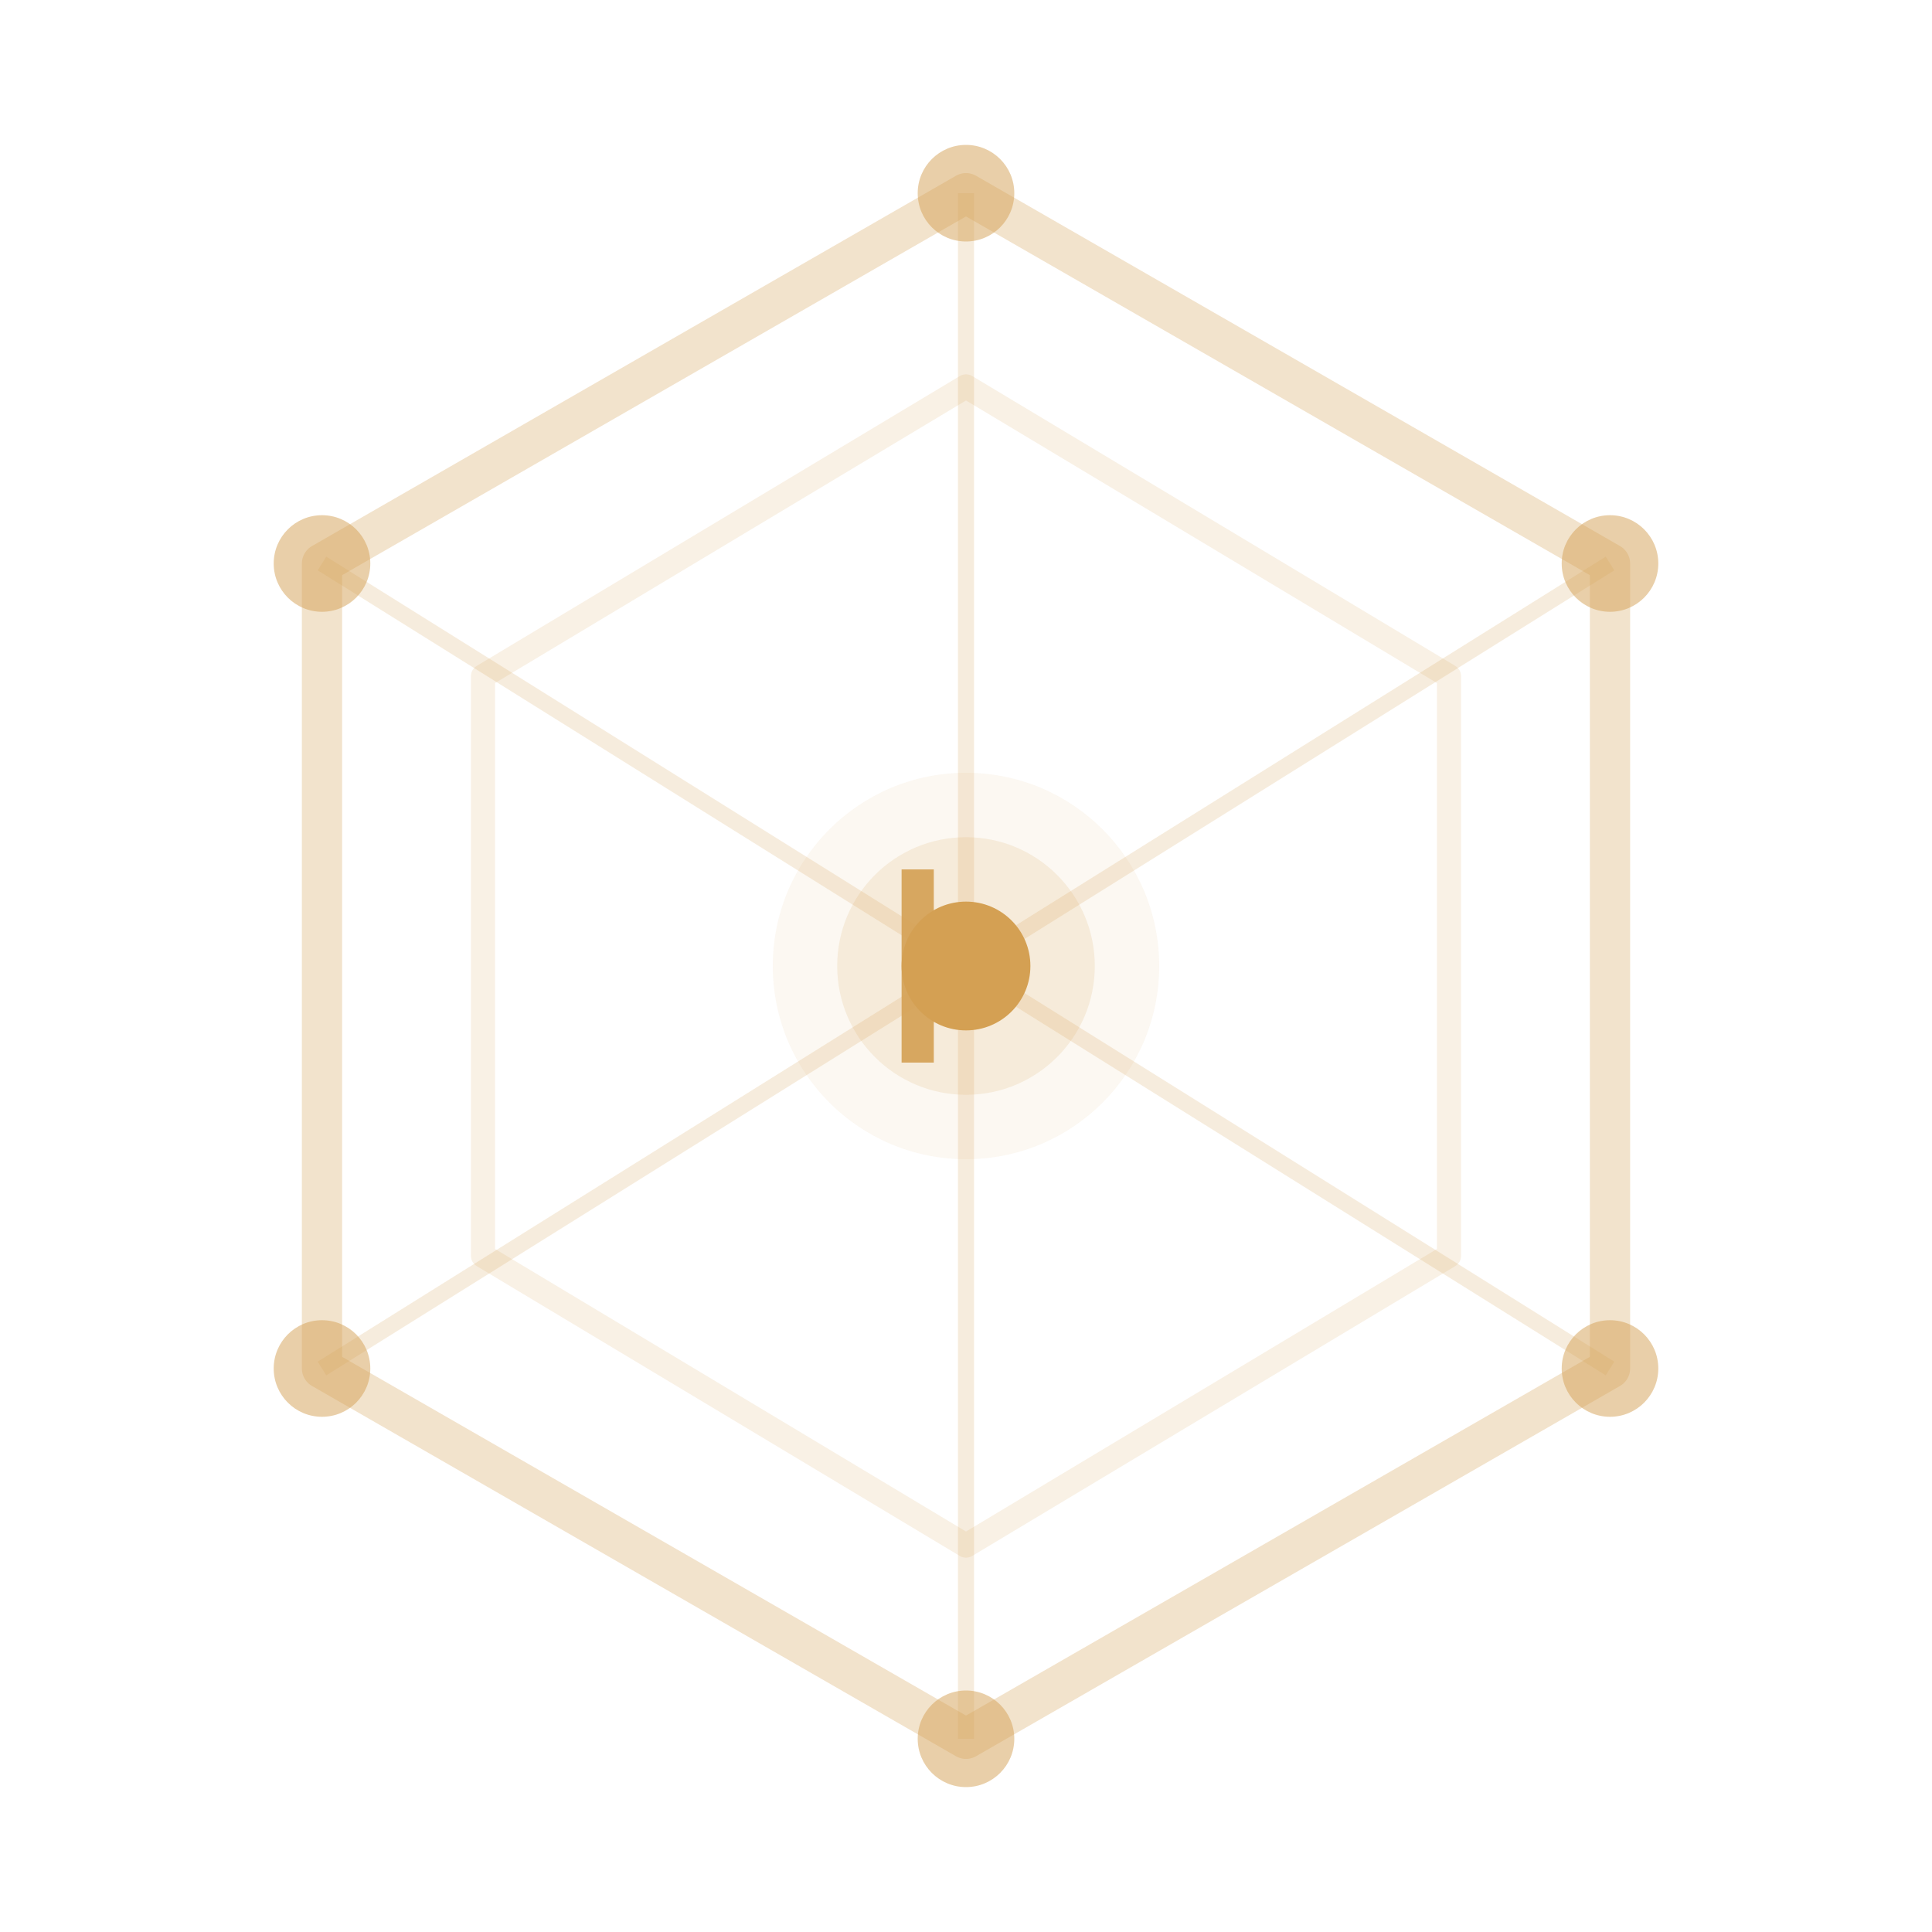
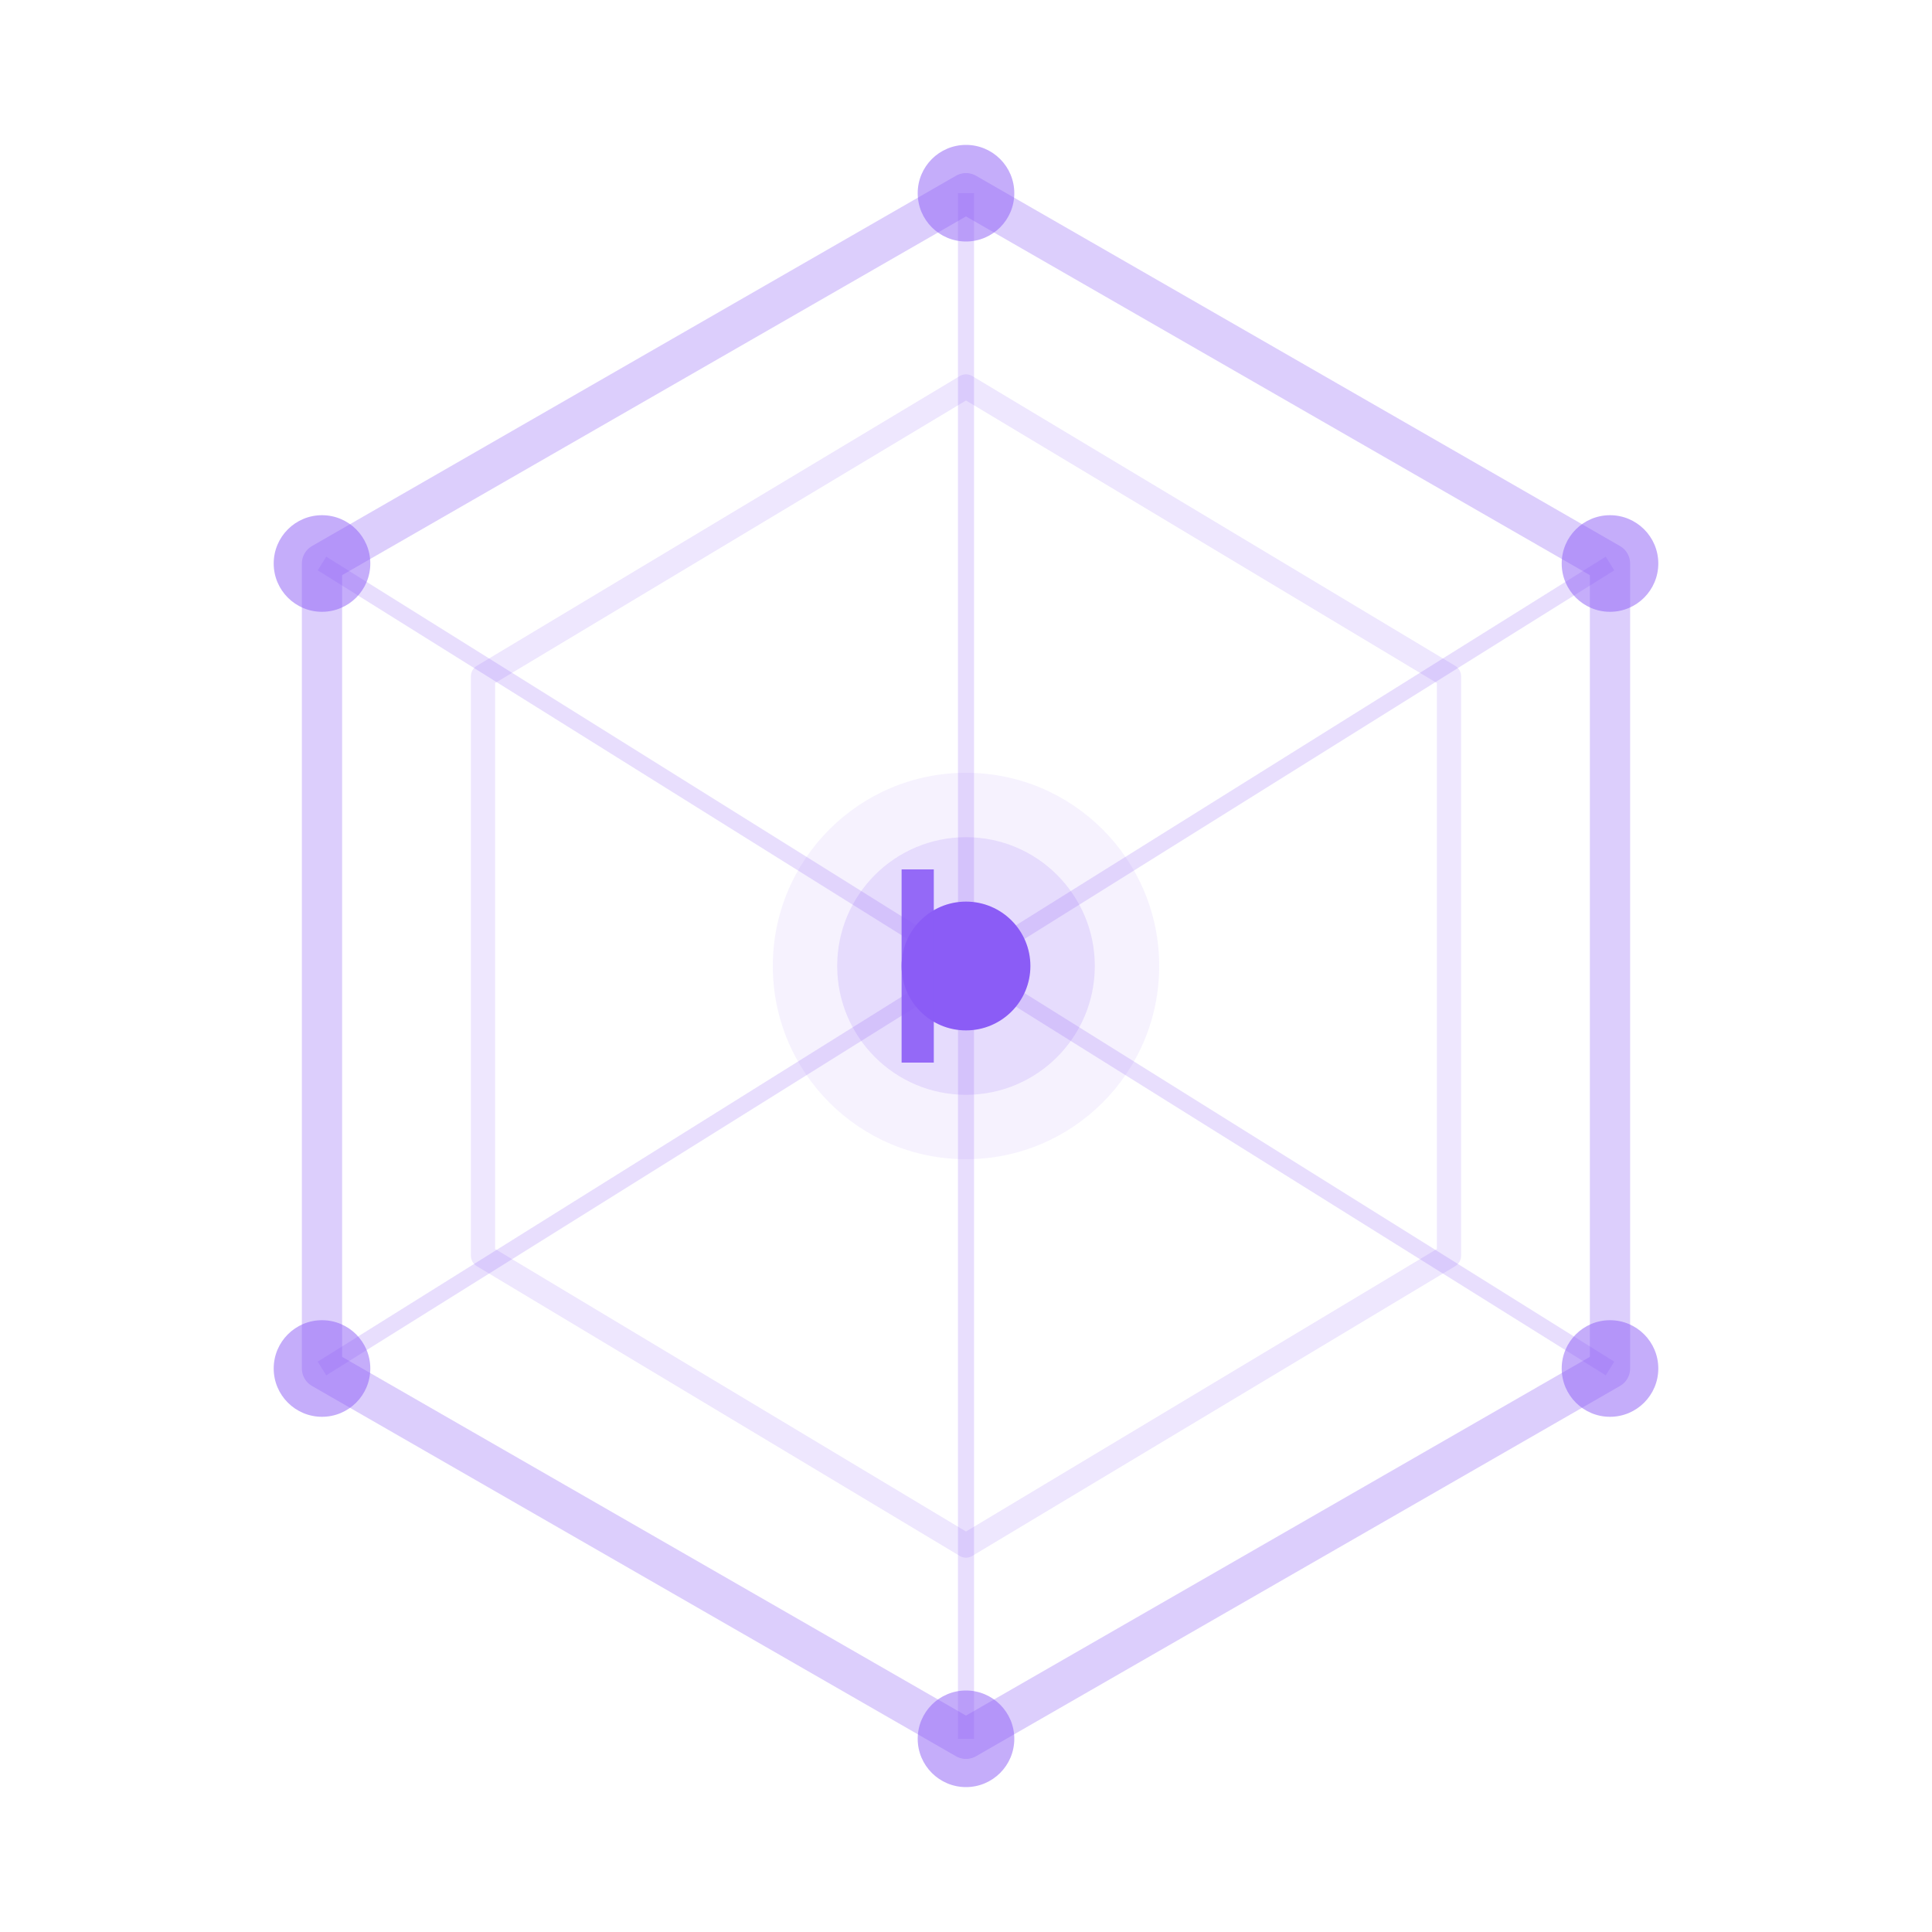
<svg xmlns="http://www.w3.org/2000/svg" viewBox="0 0 120 120" fill="none">
-   <path d="M60 12 L100 35 L100 85 L60 108 L20 85 L20 35 Z" stroke="#d4a053" stroke-width="2.5" fill="none" stroke-linejoin="round" opacity="0.3" />
-   <path d="M60 24 L90 42 L90 78 L60 96 L30 78 L30 42 Z" stroke="#d4a053" stroke-width="1.5" fill="none" stroke-linejoin="round" opacity="0.15" />
-   <line x1="60" y1="60" x2="60" y2="12" stroke="#d4a053" stroke-width="1" opacity="0.2" />
-   <line x1="60" y1="60" x2="100" y2="35" stroke="#d4a053" stroke-width="1" opacity="0.2" />
-   <line x1="60" y1="60" x2="100" y2="85" stroke="#d4a053" stroke-width="1" opacity="0.2" />
-   <line x1="60" y1="60" x2="60" y2="108" stroke="#d4a053" stroke-width="1" opacity="0.2" />
-   <line x1="60" y1="60" x2="20" y2="85" stroke="#d4a053" stroke-width="1" opacity="0.2" />
-   <line x1="60" y1="60" x2="20" y2="35" stroke="#d4a053" stroke-width="1" opacity="0.2" />
-   <circle cx="60" cy="12" r="3" fill="#d4a053" opacity="0.5" />
-   <circle cx="100" cy="35" r="3" fill="#d4a053" opacity="0.5" />
-   <circle cx="100" cy="85" r="3" fill="#d4a053" opacity="0.5" />
-   <circle cx="60" cy="108" r="3" fill="#d4a053" opacity="0.5" />
-   <circle cx="20" cy="85" r="3" fill="#d4a053" opacity="0.5" />
-   <circle cx="20" cy="35" r="3" fill="#d4a053" opacity="0.5" />
-   <circle cx="60" cy="60" r="12" fill="#d4a053" opacity="0.08" />
-   <circle cx="60" cy="60" r="8" fill="#d4a053" opacity="0.15" />
-   <circle cx="60" cy="60" r="4" fill="#d4a053" />
-   <rect x="56" y="54" width="2" height="12" fill="#d4a053" opacity="0.9">
+   <path d="M60 12 L100 35 L100 85 L60 108 L20 85 L20 35 Z" stroke="#8b5cf6" stroke-width="2.5" fill="none" stroke-linejoin="round" opacity="0.3" />
+   <path d="M60 24 L90 42 L90 78 L60 96 L30 78 L30 42 Z" stroke="#8b5cf6" stroke-width="1.5" fill="none" stroke-linejoin="round" opacity="0.15" />
+   <line x1="60" y1="60" x2="60" y2="12" stroke="#8b5cf6" stroke-width="1" opacity="0.2" />
+   <line x1="60" y1="60" x2="100" y2="35" stroke="#8b5cf6" stroke-width="1" opacity="0.2" />
+   <line x1="60" y1="60" x2="100" y2="85" stroke="#8b5cf6" stroke-width="1" opacity="0.2" />
+   <line x1="60" y1="60" x2="60" y2="108" stroke="#8b5cf6" stroke-width="1" opacity="0.2" />
+   <line x1="60" y1="60" x2="20" y2="85" stroke="#8b5cf6" stroke-width="1" opacity="0.2" />
+   <line x1="60" y1="60" x2="20" y2="35" stroke="#8b5cf6" stroke-width="1" opacity="0.2" />
+   <circle cx="60" cy="12" r="3" fill="#8b5cf6" opacity="0.5" />
+   <circle cx="100" cy="35" r="3" fill="#8b5cf6" opacity="0.5" />
+   <circle cx="100" cy="85" r="3" fill="#8b5cf6" opacity="0.5" />
+   <circle cx="60" cy="108" r="3" fill="#8b5cf6" opacity="0.5" />
+   <circle cx="20" cy="85" r="3" fill="#8b5cf6" opacity="0.5" />
+   <circle cx="20" cy="35" r="3" fill="#8b5cf6" opacity="0.5" />
+   <circle cx="60" cy="60" r="12" fill="#8b5cf6" opacity="0.08" />
+   <circle cx="60" cy="60" r="8" fill="#8b5cf6" opacity="0.15" />
+   <circle cx="60" cy="60" r="4" fill="#8b5cf6" />
+   <rect x="56" y="54" width="2" height="12" fill="#8b5cf6" opacity="0.9">
    <animate attributeName="opacity" values="0.9;0.2;0.9" dur="1.2s" repeatCount="indefinite" />
  </rect>
</svg>
